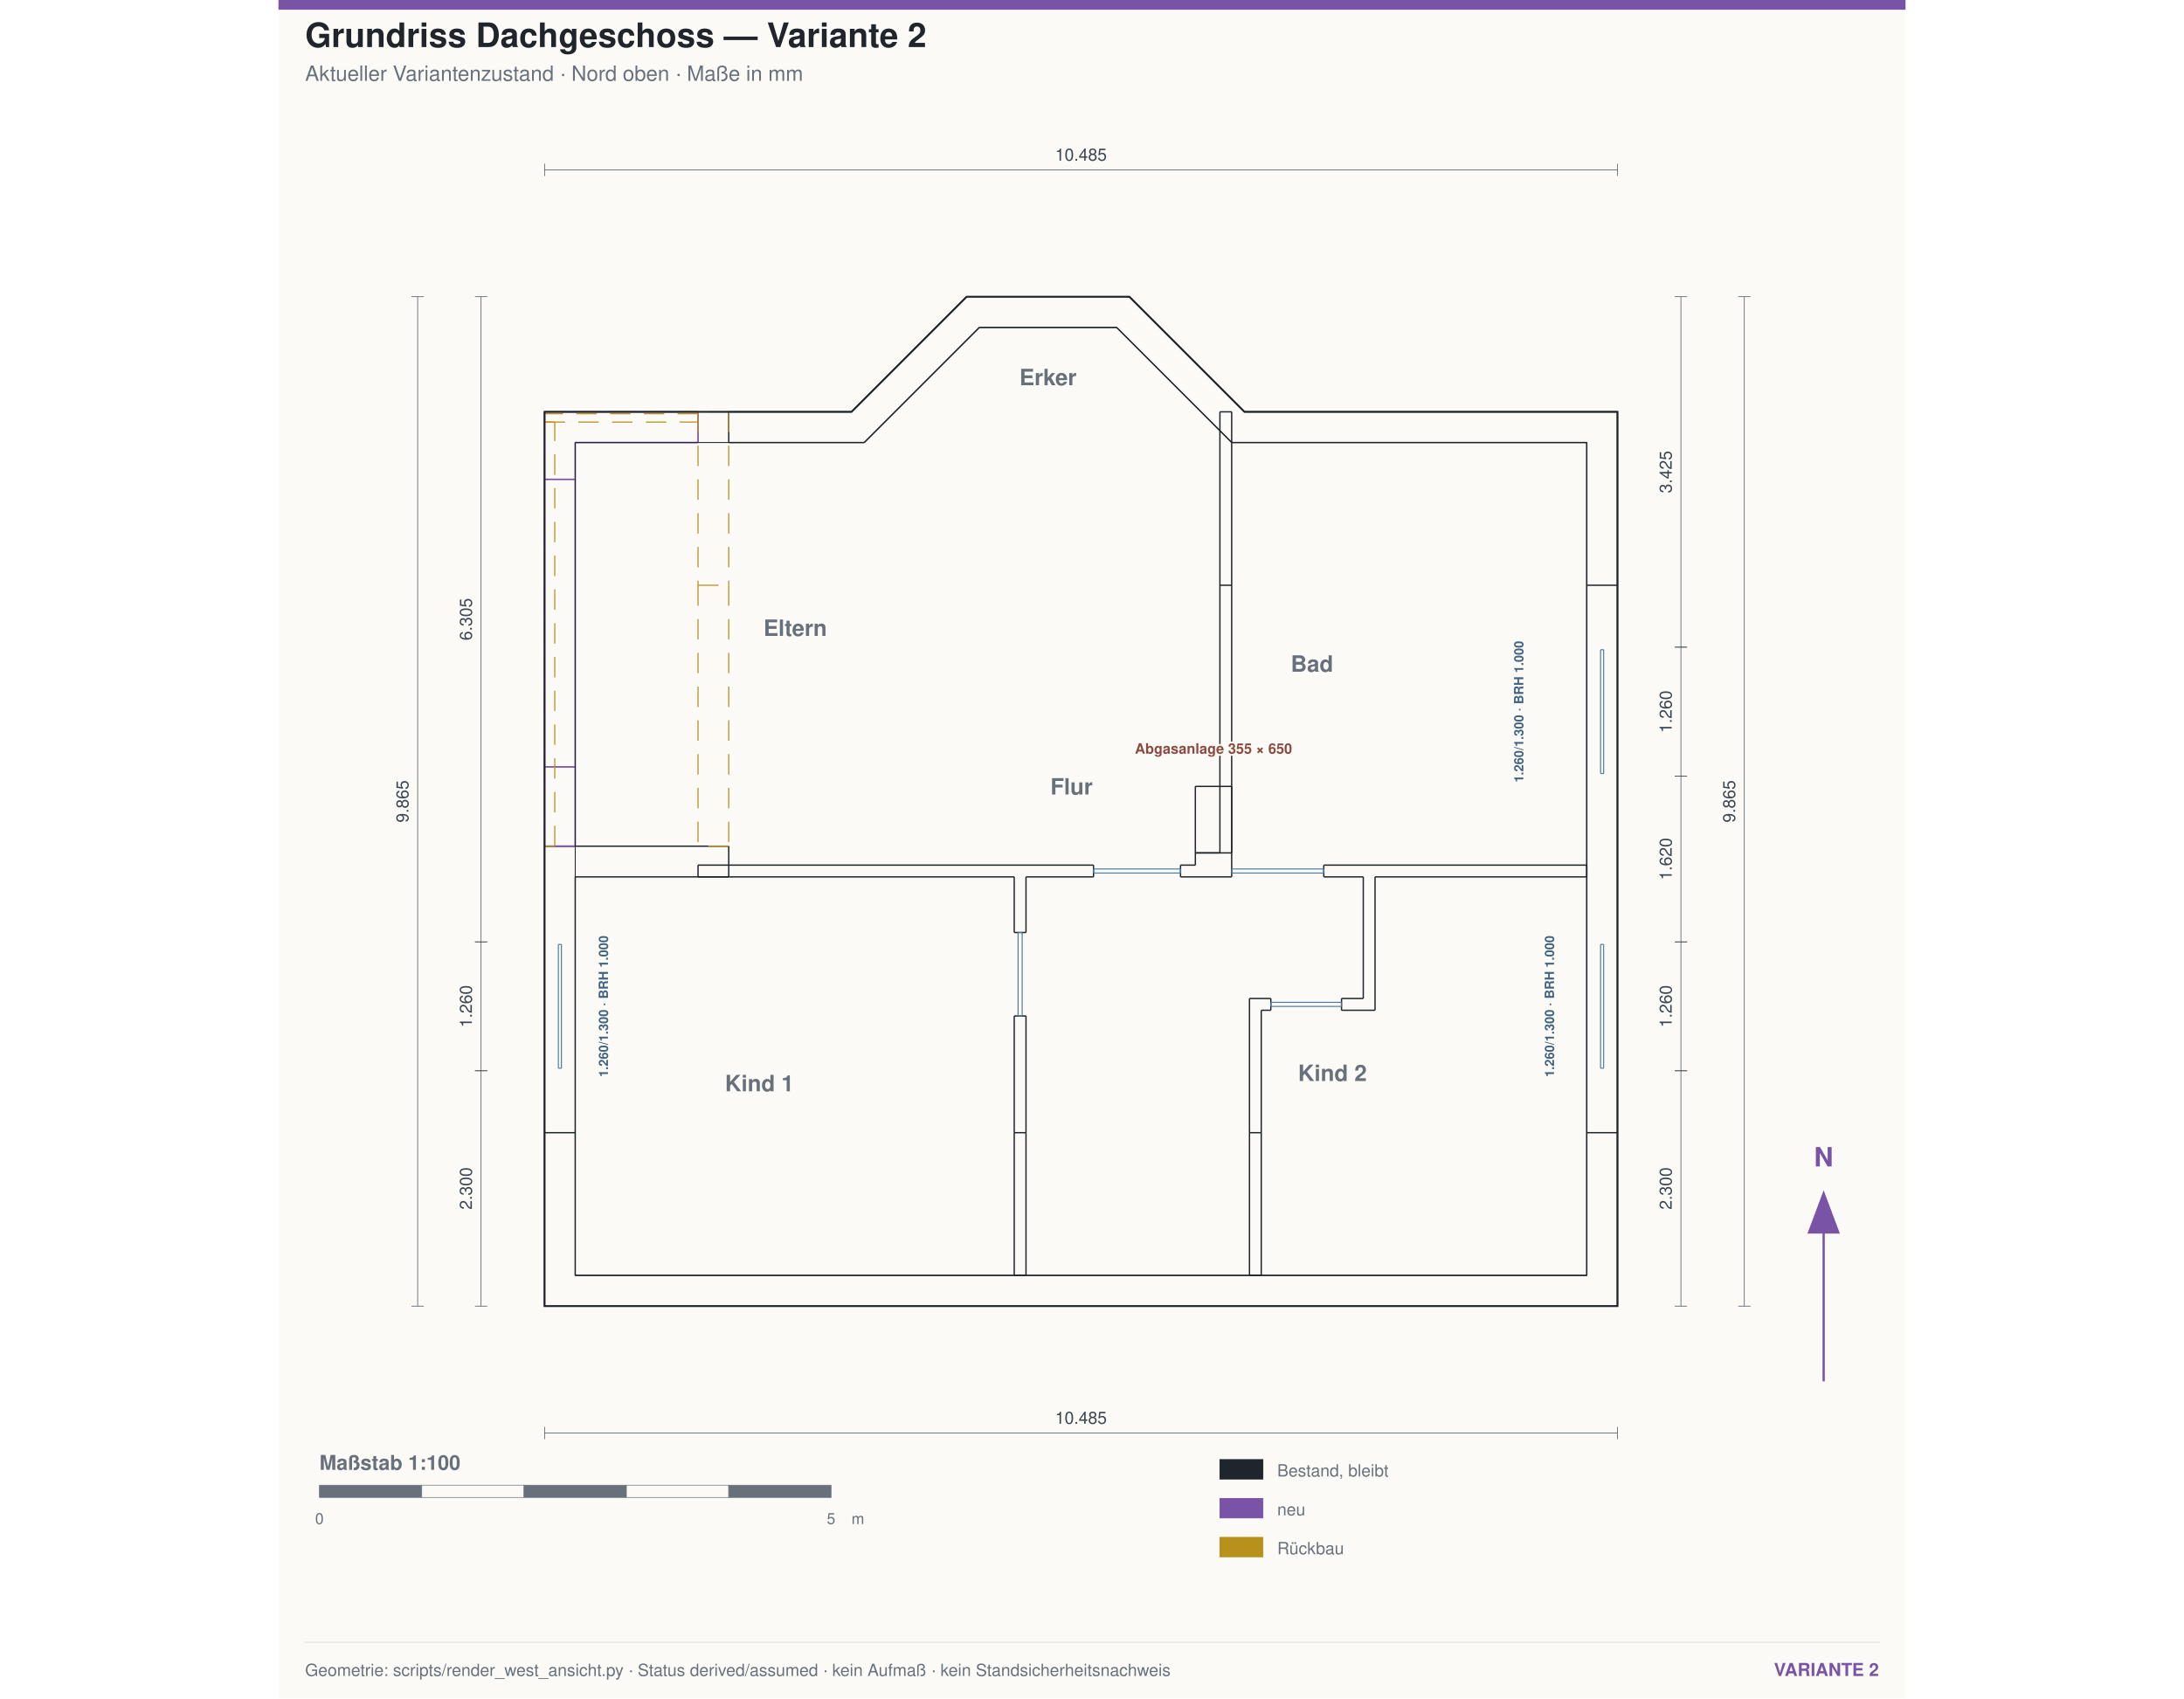
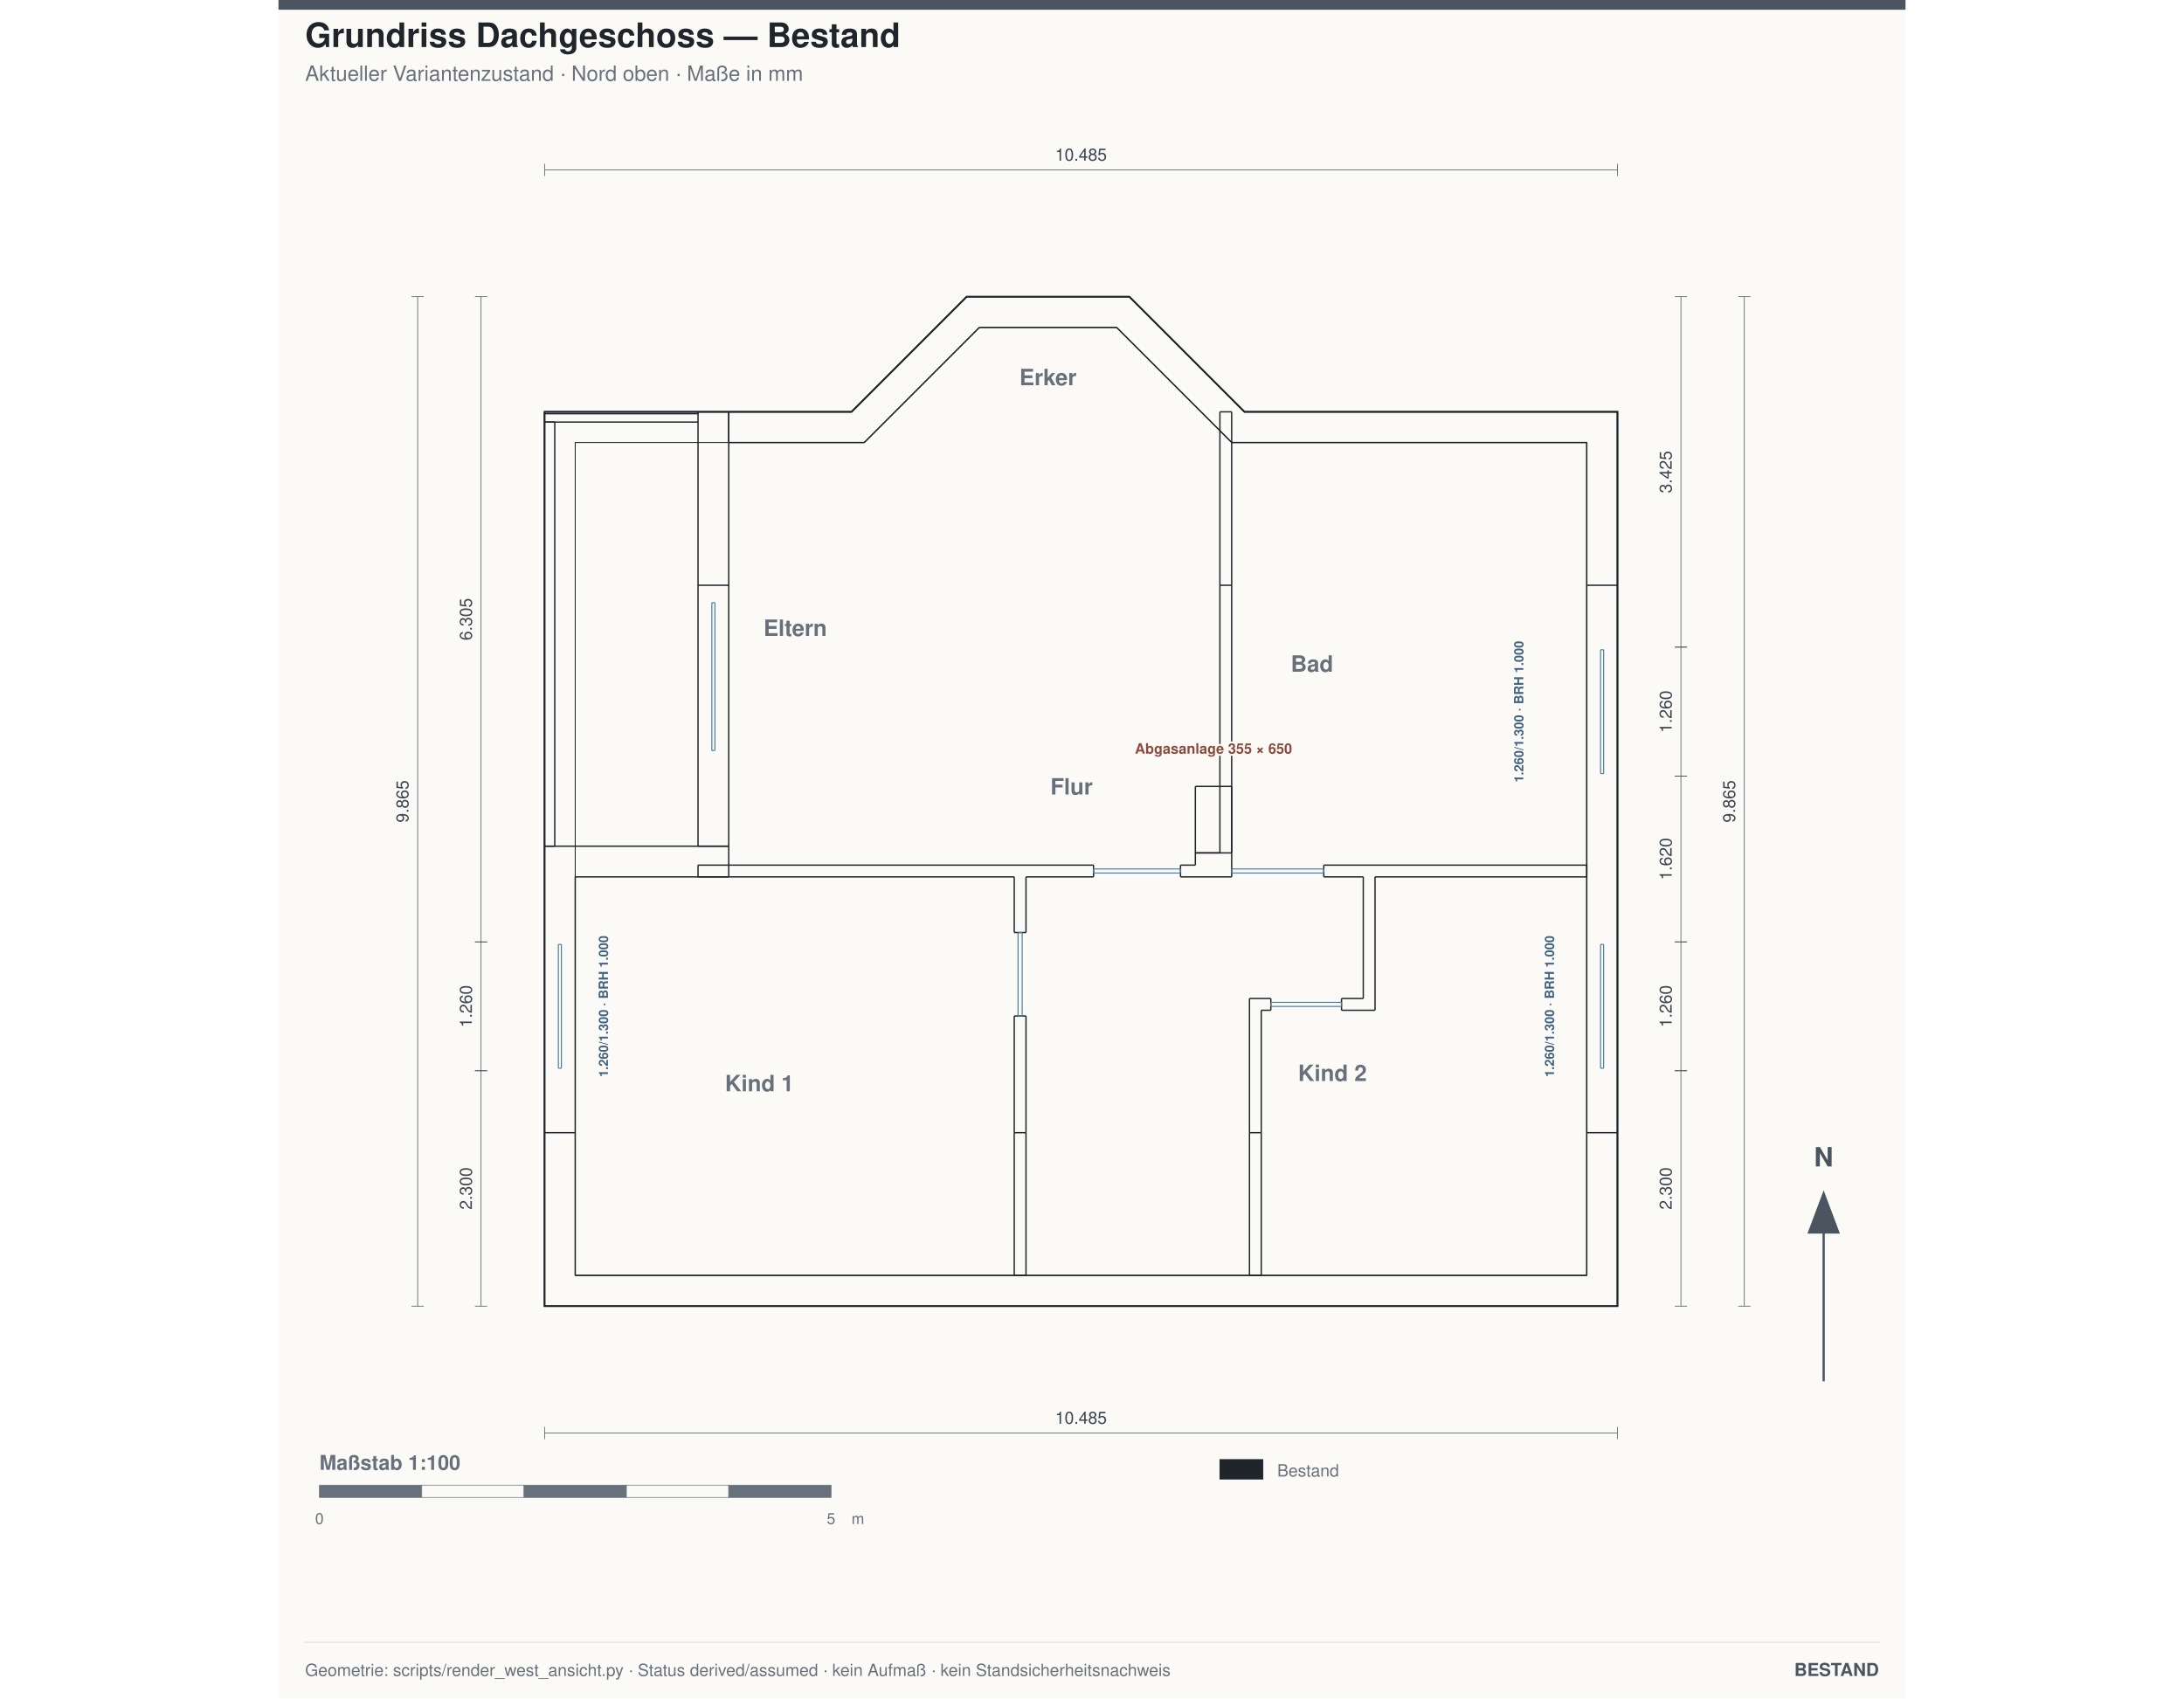
<svg xmlns="http://www.w3.org/2000/svg" width="1800" height="1400" viewBox="-2600 -2900 15900 16600">
  <rect x="-2600" y="-2900" width="15900" height="16600" fill="#fbfaf7" />
-   <rect x="-2600" y="-2900" width="15900" height="95" fill="#7953a6" />
-   <text x="-2340.0" y="-2440.0" font-family="Helvetica,Arial,sans-serif" font-size="330" text-anchor="start" fill="#20252b" font-weight="700">Grundriss Dachgeschoss — Variante 2</text>
+   <rect x="-2600" y="-2900" width="15900" height="95" fill="#4a5560" />
+   <text x="-2340.0" y="-2440.0" font-family="Helvetica,Arial,sans-serif" font-size="330" text-anchor="start" fill="#20252b" font-weight="700">Grundriss Dachgeschoss — Bestand</text>
  <text x="-2340.0" y="-2110.0" font-family="Helvetica,Arial,sans-serif" font-size="205" text-anchor="start" fill="#68717b" font-weight="400">Aktueller Variantenzustand · Nord oben · Maße in mm</text>
  <g transform="matrix(1,0,0,1,0,9865.0)">
    <g fill="none" stroke="#20252b" stroke-linecap="butt" stroke-linejoin="miter" stroke-width="13" transform="scale(1, -1)">
      <path id="1" d=" M 0 0 L 10485 0 " />
      <path id="2" d=" M 10485 7045.11 L 10485 8740 " />
      <path id="3" d=" M 10485 1694.89 L 10485 7045.11 " />
      <path id="4" d=" M 10485 0 L 10485 1694.89 " />
      <path id="5" d=" M 0 0 L 0 1694.89 " />
      <path id="6" d=" M 300 1694.89 L 0 1694.89 " />
      <path id="7" d=" M 300 1694.89 L 300 300 " />
      <path id="8" d=" M 300 300 L 10185 300 " />
      <path id="9" d=" M 10185 300 L 10185 1694.89 " />
      <path id="10" d=" M 10485 1694.89 L 10185 1694.89 " />
      <path id="11" d=" M 0 1694.89 L 0 4495 " />
      <path id="12" d=" M 1800 4495 L 1800 4195 " />
      <path id="13" d=" M 1800 4195 L 300 4195 " />
      <path id="14" d=" M 300 4195 L 300 1694.89 " />
      <path id="15" d=" M 10185 7045.11 L 10185 8440 " />
      <path id="16" d=" M 10185 1694.89 L 10185 7045.11 " />
      <path id="17" d=" M 10185 8440 L 6715.74 8440 " />
      <path id="18" d=" M 6715.74 8440 L 5590.74 9565 " />
      <path id="19" d=" M 5590.74 9565 L 4249.26 9565 " />
      <path id="20" d=" M 4249.26 9565 L 3124.26 8440 " />
      <path id="21" d=" M 3124.26 8440 L 1800 8440 " />
      <path id="22" d=" M 1800 8440 L 1800 8740 " />
      <path id="23" d=" M 3000 8740 L 1800 8740 " />
      <path id="24" d=" M 4125 9865 L 3000 8740 " />
      <path id="25" d=" M 4125 9865 L 5715 9865 " />
      <path id="26" d=" M 6840 8740 L 5715 9865 " />
      <path id="27" d=" M 10485 8740 L 6840 8740 " />
      <path id="28" d=" M 10185 7045.11 L 10485 7045.11 " />
      <path id="29" d=" M 1800 4495 L 0 4495 " />
      <path id="30" d=" M 10185 4195 L 8116 4195 " />
      <path id="31" d=" M 10185 4310 L 10185 4195 " />
      <path id="32" d=" M 7615 4310 L 10185 4310 " />
      <path id="33" d=" M 7788.5 3006.5 L 8001 3006.5 " />
      <path id="34" d=" M 8001 3006.5 L 8001 4195 " />
      <path id="35" d=" M 7788.5 2891.5 L 7788.5 3006.5 " />
      <path id="36" d=" M 8116 2891.5 L 7788.5 2891.5 " />
      <path id="37" d=" M 8001 4195 L 7615 4195 " />
      <path id="38" d=" M 7615 4195 L 7615 4310 " />
      <path id="39" d=" M 8116 4195 L 8116 2891.5 " />
      <path id="40" d=" M 6600 8740 L 6715 8740 " />
      <path id="41" d=" M 6600 7045.11 L 6600 8740 " />
      <path id="42" d=" M 6600 4429.35 L 6600 7045.11 " />
      <path id="43" d=" M 6215 4195 L 6215 4310 " />
      <path id="44" d=" M 6715 4195 L 6215 4195 " />
      <path id="45" d=" M 6215 4310 L 6360 4310 " />
      <path id="46" d=" M 6360 4310 L 6360 4429.35 " />
      <path id="47" d=" M 6360 4429.35 L 6600 4429.35 " />
      <path id="48" d=" M 6715 8740 L 6715 7045.11 " />
      <path id="49" d=" M 6600 7045.11 L 6715 7045.11 " />
      <path id="50" d=" M 6715 7045.11 L 6715 4195 " />
      <path id="51" d=" M 4590 3651.5 L 4590 4195 " />
      <path id="52" d=" M 4590 4195 L 1500 4195 " />
      <path id="53" d=" M 4705 3651.5 L 4590 3651.5 " />
      <path id="54" d=" M 4705 4195 L 4705 3651.5 " />
      <path id="55" d=" M 1500 4195 L 1500 4310 " />
      <path id="56" d=" M 5365 4195 L 4705 4195 " />
      <path id="57" d=" M 5365 4310 L 5365 4195 " />
      <path id="58" d=" M 1500 4310 L 5365 4310 " />
      <path id="59" d=" M 6889 1694.89 L 6889 3006.5 " />
      <path id="60" d=" M 6889 300 L 6889 1694.89 " />
      <path id="61" d=" M 7004 1694.89 L 6889 1694.89 " />
      <path id="62" d=" M 7004 1694.89 L 7004 300 " />
      <path id="63" d=" M 7004 300 L 6889 300 " />
      <path id="64" d=" M 7004 2891.5 L 7004 1694.89 " />
      <path id="65" d=" M 7097.5 2891.5 L 7004 2891.5 " />
      <path id="66" d=" M 7097.5 3006.5 L 7097.5 2891.5 " />
      <path id="67" d=" M 6889 3006.5 L 7097.5 3006.5 " />
      <path id="68" d=" M 4590 1694.89 L 4590 2835.5 " />
      <path id="69" d=" M 4590 300 L 4590 1694.89 " />
      <path id="70" d=" M 4590 2835.5 L 4705 2835.5 " />
      <path id="71" d=" M 4705 2835.5 L 4705 1694.89 " />
      <path id="72" d=" M 4705 1694.89 L 4590 1694.89 " />
      <path id="73" d=" M 4705 1694.89 L 4705 300 " />
      <path id="74" d=" M 4705 300 L 4590 300 " />
      <path id="75" d=" M 6360 4429.35 L 6360 5079.35 " />
      <path id="76" d=" M 6715 4429.35 L 6715 5079.35 " />
      <path id="77" d=" M 6360 4429.35 L 6715 4429.35 " />
      <path id="78" d=" M 6360 5079.35 L 6715 5079.35 " />
    </g>
  </g>
  <g transform="matrix(1,0,0,1,0,9865.0)">
-     <g fill="none" stroke="#7953a6" stroke-linecap="butt" stroke-linejoin="miter" stroke-width="15" transform="scale(1, -1)">
-       <path id="1" d=" M 0 5270 L 0 4495 " />
-       <path id="2" d=" M 0 8080 L 0 5270 " />
-       <path id="3" d=" M 1.11022e-15 8080 L 1.11022e-15 8740 " />
-       <path id="4" d=" M 0 4495 L 300 4495 " />
-       <path id="5" d=" M 300 5270 L 300 4495 " />
-       <path id="6" d=" M 0 5270 L 300 5270 " />
-       <path id="7" d=" M 300 8080 L 0 8080 " />
-       <path id="8" d=" M 300 8080 L 300 5270 " />
-       <path id="9" d=" M 300 8080 L 300 8440 " />
-       <path id="10" d=" M 300 8440 L 1500 8440 " />
-       <path id="11" d=" M 1500 8440 L 1500 8740 " />
-       <path id="12" d=" M 0 8740 L 1500 8740 " />
-     </g>
-   </g>
-   <g transform="matrix(1,0,0,1,0,9865.0)">
-     <g fill="none" stroke="#477a9b" stroke-linecap="butt" stroke-linejoin="miter" stroke-width="10" transform="scale(1, -1)">
-       <path id="1" d=" M 10320 2325 L 10320 3535 " />
-       <path id="2" d=" M 10350 2325 L 10350 3535 " />
-       <path id="3" d=" M 10320 2325 L 10350 2325 " />
-       <path id="4" d=" M 10320 3535 L 10350 3535 " />
-       <path id="5" d=" M 10320 5205 L 10320 6415 " />
-       <path id="6" d=" M 10350 5205 L 10350 6415 " />
-       <path id="7" d=" M 10320 5205 L 10350 5205 " />
-       <path id="8" d=" M 10320 6415 L 10350 6415 " />
-       <path id="9" d=" M 135 2325 L 135 3535 " />
-       <path id="10" d=" M 165 2325 L 165 3535 " />
-       <path id="11" d=" M 135 2325 L 165 2325 " />
-       <path id="12" d=" M 135 3535 L 165 3535 " />
-       <path id="13" d=" M 4627.5 2835.5 L 4627.5 3651.5 " />
-       <path id="14" d=" M 4667.5 2835.5 L 4667.5 3651.5 " />
-       <path id="15" d=" M 4627.5 2835.5 L 4667.5 2835.5 " />
-       <path id="16" d=" M 4627.5 3651.5 L 4667.5 3651.5 " />
-       <path id="17" d=" M 5365 4232.5 L 5365 4272.5 " />
-       <path id="18" d=" M 6215 4232.5 L 6215 4272.5 " />
-       <path id="19" d=" M 5365 4232.5 L 6215 4232.5 " />
-       <path id="20" d=" M 5365 4272.5 L 6215 4272.5 " />
-       <path id="21" d=" M 6715 4232.5 L 6715 4272.5 " />
-       <path id="22" d=" M 7615 4232.5 L 7615 4272.5 " />
-       <path id="23" d=" M 6715 4232.5 L 7615 4232.5 " />
-       <path id="24" d=" M 6715 4272.5 L 7615 4272.5 " />
-       <path id="25" d=" M 7097.5 2929 L 7097.5 2969 " />
-       <path id="26" d=" M 7788.5 2929 L 7788.5 2969 " />
-       <path id="27" d=" M 7097.5 2929 L 7788.5 2929 " />
-       <path id="28" d=" M 7097.5 2969 L 7788.5 2969 " />
-     </g>
-   </g>
-   <g transform="matrix(1,0,0,1,0,9865.0)">
-     <g fill="none" stroke-dasharray="200,130" stroke="#b8901c" stroke-linecap="butt" stroke-linejoin="miter" stroke-width="11" transform="scale(1, -1)">
+     <g fill="none" stroke="#20252b" stroke-linecap="butt" stroke-linejoin="miter" stroke-width="13" transform="scale(1, -1)">
      <path id="1" d=" M 1500 7045.11 L 1500 4495 " />
      <path id="2" d=" M 1500 8740 L 1500 7045.11 " />
      <path id="3" d=" M 1800 4495 L 1500 4495 " />
      <path id="4" d=" M 1500 7045.11 L 1800 7045.11 " />
      <path id="5" d=" M 1800 7045.11 L 1800 4495 " />
      <path id="6" d=" M 1800 8740 L 1500 8740 " />
      <path id="7" d=" M 1800 8740 L 1800 7045.11 " />
      <path id="8" d=" M 0 4495 L 0 8640 " />
      <path id="9" d=" M 100 4495 L 100 8640 " />
      <path id="10" d=" M 0 4495 L 100 4495 " />
      <path id="11" d=" M 0 8640 L 100 8640 " />
      <path id="12" d=" M 0 8640 L 0 8721.83 " />
      <path id="13" d=" M 0 8721.83 L 0 8740 " />
      <path id="14" d=" M 0 8640 L 1500 8640 " />
      <path id="15" d=" M 1500 8721.83 L 0 8721.83 " />
      <path id="16" d=" M 0 8740 L 1500 8740 " />
      <path id="17" d=" M 1500 8740 L 1500 8721.83 " />
    </g>
  </g>
+   <g transform="matrix(1,0,0,1,0,9865.0)">
+     <g fill="none" stroke="#477a9b" stroke-linecap="butt" stroke-linejoin="miter" stroke-width="10" transform="scale(1, -1)">
+       <path id="1" d=" M 10320 2325 L 10320 3535 " />
+       <path id="2" d=" M 10350 2325 L 10350 3535 " />
+       <path id="3" d=" M 10320 2325 L 10350 2325 " />
+       <path id="4" d=" M 10320 3535 L 10350 3535 " />
+       <path id="5" d=" M 10320 5205 L 10320 6415 " />
+       <path id="6" d=" M 10350 5205 L 10350 6415 " />
+       <path id="7" d=" M 10320 5205 L 10350 5205 " />
+       <path id="8" d=" M 10320 6415 L 10350 6415 " />
+       <path id="9" d=" M 135 2325 L 135 3535 " />
+       <path id="10" d=" M 165 2325 L 165 3535 " />
+       <path id="11" d=" M 135 2325 L 165 2325 " />
+       <path id="12" d=" M 135 3535 L 165 3535 " />
+       <path id="13" d=" M 1635 5430 L 1635 6875 " />
+       <path id="14" d=" M 1665 5430 L 1665 6875 " />
+       <path id="15" d=" M 1635 5430 L 1665 5430 " />
+       <path id="16" d=" M 1635 6875 L 1665 6875 " />
+       <path id="17" d=" M 4627.5 2835.5 L 4627.5 3651.5 " />
+       <path id="18" d=" M 4667.5 2835.5 L 4667.5 3651.5 " />
+       <path id="19" d=" M 4627.5 2835.5 L 4667.5 2835.5 " />
+       <path id="20" d=" M 4627.5 3651.5 L 4667.5 3651.5 " />
+       <path id="21" d=" M 5365 4232.5 L 5365 4272.5 " />
+       <path id="22" d=" M 6215 4232.5 L 6215 4272.5 " />
+       <path id="23" d=" M 5365 4232.5 L 6215 4232.5 " />
+       <path id="24" d=" M 5365 4272.5 L 6215 4272.5 " />
+       <path id="25" d=" M 6715 4232.5 L 6715 4272.5 " />
+       <path id="26" d=" M 7615 4232.5 L 7615 4272.5 " />
+       <path id="27" d=" M 6715 4232.5 L 7615 4232.5 " />
+       <path id="28" d=" M 6715 4272.5 L 7615 4272.5 " />
+       <path id="29" d=" M 7097.5 2929 L 7097.5 2969 " />
+       <path id="30" d=" M 7788.5 2929 L 7788.5 2969 " />
+       <path id="31" d=" M 7097.5 2929 L 7788.5 2929 " />
+       <path id="32" d=" M 7097.5 2969 L 7788.5 2969 " />
+     </g>
+   </g>
  <polygon points="0.0,9865.0 10485.0,9865.0 10485.0,1125.0 6840.0,1125.0 5715.0,0.0 4125.0,0.0 3000.0,1125.0 0.0,1125.0" fill="none" stroke="#20252b" stroke-width="18" />
  <polygon points="300.0,9565.0 10185.0,9565.0 10185.0,1425.0 6715.7,1425.0 5590.7,300.0 4249.3,300.0 3124.3,1425.0 300.0,1425.0" fill="none" stroke="#20252b" stroke-width="9" />
  <line x1="0.0" y1="11105.0" x2="10485.0" y2="11105.0" stroke="#3b4650" stroke-width="6" />
  <line x1="0.0" y1="11045.0" x2="0.0" y2="11165.0" stroke="#3b4650" stroke-width="6" />
  <line x1="10485.0" y1="11045.0" x2="10485.0" y2="11165.0" stroke="#3b4650" stroke-width="6" />
  <text x="5242.5" y="11015.0" font-family="Helvetica,Arial,sans-serif" font-size="165" text-anchor="middle" fill="#3b4650" font-weight="400">10.485</text>
  <line x1="0.0" y1="-1240.0" x2="10485.0" y2="-1240.0" stroke="#3b4650" stroke-width="6" />
  <line x1="0.0" y1="-1300.0" x2="0.0" y2="-1180.0" stroke="#3b4650" stroke-width="6" />
  <line x1="10485.0" y1="-1300.0" x2="10485.0" y2="-1180.0" stroke="#3b4650" stroke-width="6" />
  <text x="5242.5" y="-1330.0" font-family="Helvetica,Arial,sans-serif" font-size="165" text-anchor="middle" fill="#3b4650" font-weight="400">10.485</text>
  <line x1="-620.0" y1="9865.0" x2="-620.0" y2="7565.0" stroke="#3b4650" stroke-width="6" />
  <line x1="-680.0" y1="9865.0" x2="-560.0" y2="9865.0" stroke="#3b4650" stroke-width="6" />
  <line x1="-680.0" y1="7565.0" x2="-560.0" y2="7565.0" stroke="#3b4650" stroke-width="6" />
  <g transform="rotate(-90 -710.0 8715.0)">
    <text x="-710.0" y="8715.0" font-family="Helvetica,Arial,sans-serif" font-size="165" text-anchor="middle" fill="#3b4650" font-weight="400">2.300</text>
  </g>
  <line x1="-620.0" y1="7565.0" x2="-620.0" y2="6305.0" stroke="#3b4650" stroke-width="6" />
  <line x1="-680.0" y1="7565.0" x2="-560.0" y2="7565.0" stroke="#3b4650" stroke-width="6" />
  <line x1="-680.0" y1="6305.0" x2="-560.0" y2="6305.0" stroke="#3b4650" stroke-width="6" />
  <g transform="rotate(-90 -710.0 6935.0)">
    <text x="-710.0" y="6935.0" font-family="Helvetica,Arial,sans-serif" font-size="165" text-anchor="middle" fill="#3b4650" font-weight="400">1.260</text>
  </g>
  <line x1="-620.0" y1="6305.0" x2="-620.0" y2="0.0" stroke="#3b4650" stroke-width="6" />
  <line x1="-680.0" y1="6305.0" x2="-560.0" y2="6305.0" stroke="#3b4650" stroke-width="6" />
  <line x1="-680.0" y1="0.0" x2="-560.0" y2="0.0" stroke="#3b4650" stroke-width="6" />
  <g transform="rotate(-90 -710.0 3152.5)">
    <text x="-710.0" y="3152.5" font-family="Helvetica,Arial,sans-serif" font-size="165" text-anchor="middle" fill="#3b4650" font-weight="400">6.305</text>
  </g>
  <line x1="-1240.0" y1="9865.0" x2="-1240.0" y2="0.0" stroke="#3b4650" stroke-width="6" />
  <line x1="-1300.0" y1="9865.0" x2="-1180.0" y2="9865.0" stroke="#3b4650" stroke-width="6" />
  <line x1="-1300.0" y1="0.0" x2="-1180.0" y2="0.0" stroke="#3b4650" stroke-width="6" />
  <g transform="rotate(-90 -1330.0 4932.5)">
    <text x="-1330.0" y="4932.5" font-family="Helvetica,Arial,sans-serif" font-size="165" text-anchor="middle" fill="#3b4650" font-weight="400">9.865</text>
  </g>
  <line x1="11105.0" y1="9865.0" x2="11105.0" y2="7565.0" stroke="#3b4650" stroke-width="6" />
  <line x1="11045.0" y1="9865.0" x2="11165.0" y2="9865.0" stroke="#3b4650" stroke-width="6" />
  <line x1="11045.0" y1="7565.0" x2="11165.0" y2="7565.0" stroke="#3b4650" stroke-width="6" />
  <g transform="rotate(-90 11015.0 8715.0)">
    <text x="11015.0" y="8715.0" font-family="Helvetica,Arial,sans-serif" font-size="165" text-anchor="middle" fill="#3b4650" font-weight="400">2.300</text>
  </g>
  <line x1="11105.0" y1="7565.0" x2="11105.0" y2="6305.0" stroke="#3b4650" stroke-width="6" />
  <line x1="11045.0" y1="7565.0" x2="11165.0" y2="7565.0" stroke="#3b4650" stroke-width="6" />
  <line x1="11045.0" y1="6305.0" x2="11165.0" y2="6305.0" stroke="#3b4650" stroke-width="6" />
  <g transform="rotate(-90 11015.0 6935.0)">
    <text x="11015.0" y="6935.0" font-family="Helvetica,Arial,sans-serif" font-size="165" text-anchor="middle" fill="#3b4650" font-weight="400">1.260</text>
  </g>
  <line x1="11105.0" y1="6305.0" x2="11105.0" y2="4685.0" stroke="#3b4650" stroke-width="6" />
  <line x1="11045.0" y1="6305.0" x2="11165.0" y2="6305.0" stroke="#3b4650" stroke-width="6" />
  <line x1="11045.0" y1="4685.0" x2="11165.0" y2="4685.0" stroke="#3b4650" stroke-width="6" />
  <g transform="rotate(-90 11015.0 5495.0)">
    <text x="11015.0" y="5495.0" font-family="Helvetica,Arial,sans-serif" font-size="165" text-anchor="middle" fill="#3b4650" font-weight="400">1.620</text>
  </g>
  <line x1="11105.0" y1="4685.0" x2="11105.0" y2="3425.0" stroke="#3b4650" stroke-width="6" />
  <line x1="11045.0" y1="4685.0" x2="11165.0" y2="4685.0" stroke="#3b4650" stroke-width="6" />
  <line x1="11045.0" y1="3425.0" x2="11165.0" y2="3425.0" stroke="#3b4650" stroke-width="6" />
  <g transform="rotate(-90 11015.0 4055.0)">
    <text x="11015.0" y="4055.0" font-family="Helvetica,Arial,sans-serif" font-size="165" text-anchor="middle" fill="#3b4650" font-weight="400">1.260</text>
  </g>
  <line x1="11105.0" y1="3425.0" x2="11105.0" y2="0.0" stroke="#3b4650" stroke-width="6" />
  <line x1="11045.0" y1="3425.0" x2="11165.0" y2="3425.0" stroke="#3b4650" stroke-width="6" />
  <line x1="11045.0" y1="0.0" x2="11165.0" y2="0.0" stroke="#3b4650" stroke-width="6" />
  <g transform="rotate(-90 11015.0 1712.5)">
    <text x="11015.0" y="1712.5" font-family="Helvetica,Arial,sans-serif" font-size="165" text-anchor="middle" fill="#3b4650" font-weight="400">3.425</text>
  </g>
  <line x1="11725.0" y1="9865.0" x2="11725.0" y2="0.0" stroke="#3b4650" stroke-width="6" />
  <line x1="11665.0" y1="9865.0" x2="11785.0" y2="9865.0" stroke="#3b4650" stroke-width="6" />
  <line x1="11665.0" y1="0.0" x2="11785.0" y2="0.0" stroke="#3b4650" stroke-width="6" />
  <g transform="rotate(-90 11635.0 4932.5)">
    <text x="11635.0" y="4932.5" font-family="Helvetica,Arial,sans-serif" font-size="165" text-anchor="middle" fill="#3b4650" font-weight="400">9.865</text>
  </g>
  <g transform="rotate(-90 9865.0 6935.0)">
    <text x="9865.0" y="6935.0" font-family="Helvetica,Arial,sans-serif" font-size="125" text-anchor="middle" fill="#41637f" font-weight="600" stroke="#fbfaf7" stroke-width="32" stroke-linejoin="round" paint-order="stroke">1.260/1.300 · BRH 1.000</text>
  </g>
  <g transform="rotate(-90 9565.0 4055.0)">
    <text x="9565.0" y="4055.0" font-family="Helvetica,Arial,sans-serif" font-size="125" text-anchor="middle" fill="#41637f" font-weight="600" stroke="#fbfaf7" stroke-width="32" stroke-linejoin="round" paint-order="stroke">1.260/1.300 · BRH 1.000</text>
  </g>
  <g transform="rotate(-90 620.0 6935.0)">
    <text x="620.0" y="6935.0" font-family="Helvetica,Arial,sans-serif" font-size="125" text-anchor="middle" fill="#41637f" font-weight="600" stroke="#fbfaf7" stroke-width="32" stroke-linejoin="round" paint-order="stroke">1.260/1.300 · BRH 1.000</text>
  </g>
  <text x="6537.5" y="4465.6" font-family="Helvetica,Arial,sans-serif" font-size="140" text-anchor="middle" fill="#8c4a3f" font-weight="600" stroke="#fbfaf7" stroke-width="36" stroke-linejoin="round" paint-order="stroke">Abgasanlage 355 × 650</text>
  <text x="2100.0" y="7765.0" font-family="Helvetica,Arial,sans-serif" font-size="220" text-anchor="middle" fill="#68717b" font-weight="600">Kind 1</text>
  <text x="7700.0" y="7665.0" font-family="Helvetica,Arial,sans-serif" font-size="220" text-anchor="middle" fill="#68717b" font-weight="600">Kind 2</text>
  <text x="2450.0" y="3315.0" font-family="Helvetica,Arial,sans-serif" font-size="220" text-anchor="middle" fill="#68717b" font-weight="600">Eltern</text>
  <text x="7500.0" y="3665.0" font-family="Helvetica,Arial,sans-serif" font-size="220" text-anchor="middle" fill="#68717b" font-weight="600">Bad</text>
  <text x="5150.0" y="4865.0" font-family="Helvetica,Arial,sans-serif" font-size="220" text-anchor="middle" fill="#68717b" font-weight="600">Flur</text>
  <text x="4920.0" y="865.0" font-family="Helvetica,Arial,sans-serif" font-size="220" text-anchor="middle" fill="#68717b" font-weight="600">Erker</text>
-   <line x1="12500.0" y1="10600.0" x2="12500.0" y2="9100.0" stroke="#7953a6" stroke-width="22" />
-   <polygon points="12500.0,8750.0 12350.0,9150.0 12650.0,9150.0" fill="#7953a6" stroke="#7953a6" stroke-width="12" />
-   <text x="12500.0" y="8500.0" font-family="Helvetica,Arial,sans-serif" font-size="260" text-anchor="middle" fill="#7953a6" font-weight="700">N</text>
+   <line x1="12500.0" y1="10600.0" x2="12500.0" y2="9100.0" stroke="#4a5560" stroke-width="22" />
+   <polygon points="12500.0,8750.0 12350.0,9150.0 12650.0,9150.0" fill="#4a5560" stroke="#4a5560" stroke-width="12" />
+   <text x="12500.0" y="8500.0" font-family="Helvetica,Arial,sans-serif" font-size="260" text-anchor="middle" fill="#4a5560" font-weight="700">N</text>
  <text x="-2200.0" y="11465.0" font-family="Helvetica,Arial,sans-serif" font-size="200" text-anchor="start" fill="#68717b" font-weight="600">Maßstab 1:100</text>
  <polygon points="-2200.0,11615.0 -1200.0,11615.0 -1200.0,11735.0 -2200.0,11735.0" fill="#68717b" stroke="#68717b" stroke-width="6" />
  <polygon points="-1200.0,11615.0 -200.0,11615.0 -200.0,11735.0 -1200.0,11735.0" fill="#fbfaf7" stroke="#68717b" stroke-width="6" />
  <polygon points="-200.0,11615.0 800.0,11615.0 800.0,11735.0 -200.0,11735.0" fill="#68717b" stroke="#68717b" stroke-width="6" />
  <polygon points="800.0,11615.0 1800.0,11615.0 1800.0,11735.0 800.0,11735.0" fill="#fbfaf7" stroke="#68717b" stroke-width="6" />
  <polygon points="1800.0,11615.0 2800.0,11615.0 2800.0,11735.0 1800.0,11735.0" fill="#68717b" stroke="#68717b" stroke-width="6" />
  <text x="-2200.0" y="11995.0" font-family="Helvetica,Arial,sans-serif" font-size="150" text-anchor="middle" fill="#68717b" font-weight="400">0</text>
  <text x="2800.0" y="11995.0" font-family="Helvetica,Arial,sans-serif" font-size="150" text-anchor="middle" fill="#68717b" font-weight="400">5</text>
  <text x="3000.0" y="11995.0" font-family="Helvetica,Arial,sans-serif" font-size="150" text-anchor="start" fill="#68717b" font-weight="400">m</text>
  <polygon points="6600.0,11365.0 7020.0,11365.0 7020.0,11555.0 6600.0,11555.0" fill="#20252b" stroke="#20252b" stroke-width="8" />
-   <text x="7160.0" y="11530.0" font-family="Helvetica,Arial,sans-serif" font-size="165" text-anchor="start" fill="#68717b" font-weight="400">Bestand, bleibt</text>
-   <polygon points="6600.0,11745.0 7020.0,11745.0 7020.0,11935.0 6600.0,11935.0" fill="#7953a6" stroke="#7953a6" stroke-width="8" />
-   <text x="7160.0" y="11910.0" font-family="Helvetica,Arial,sans-serif" font-size="165" text-anchor="start" fill="#68717b" font-weight="400">neu</text>
-   <polygon points="6600.0,12125.0 7020.0,12125.0 7020.0,12315.0 6600.0,12315.0" fill="#b8901c" stroke="#b8901c" stroke-width="8" />
-   <text x="7160.0" y="12290.0" font-family="Helvetica,Arial,sans-serif" font-size="165" text-anchor="start" fill="#68717b" font-weight="400">Rückbau</text>
+   <text x="7160.0" y="11530.0" font-family="Helvetica,Arial,sans-serif" font-size="165" text-anchor="start" fill="#68717b" font-weight="400">Bestand</text>
  <line x1="-2350.0" y1="13150.0" x2="13050.0" y2="13150.0" stroke="#c7c9cb" stroke-width="5" />
  <text x="-2340.0" y="13480.0" font-family="Helvetica,Arial,sans-serif" font-size="165" text-anchor="start" fill="#68717b" font-weight="400">Geometrie: scripts/render_west_ansicht.py · Status derived/assumed · kein Aufmaß · kein Standsicherheitsnachweis</text>
-   <text x="13040.0" y="13480.0" font-family="Helvetica,Arial,sans-serif" font-size="175" text-anchor="end" fill="#7953a6" font-weight="700">VARIANTE 2</text>
+   <text x="13040.0" y="13480.0" font-family="Helvetica,Arial,sans-serif" font-size="175" text-anchor="end" fill="#4a5560" font-weight="700">BESTAND</text>
</svg>
